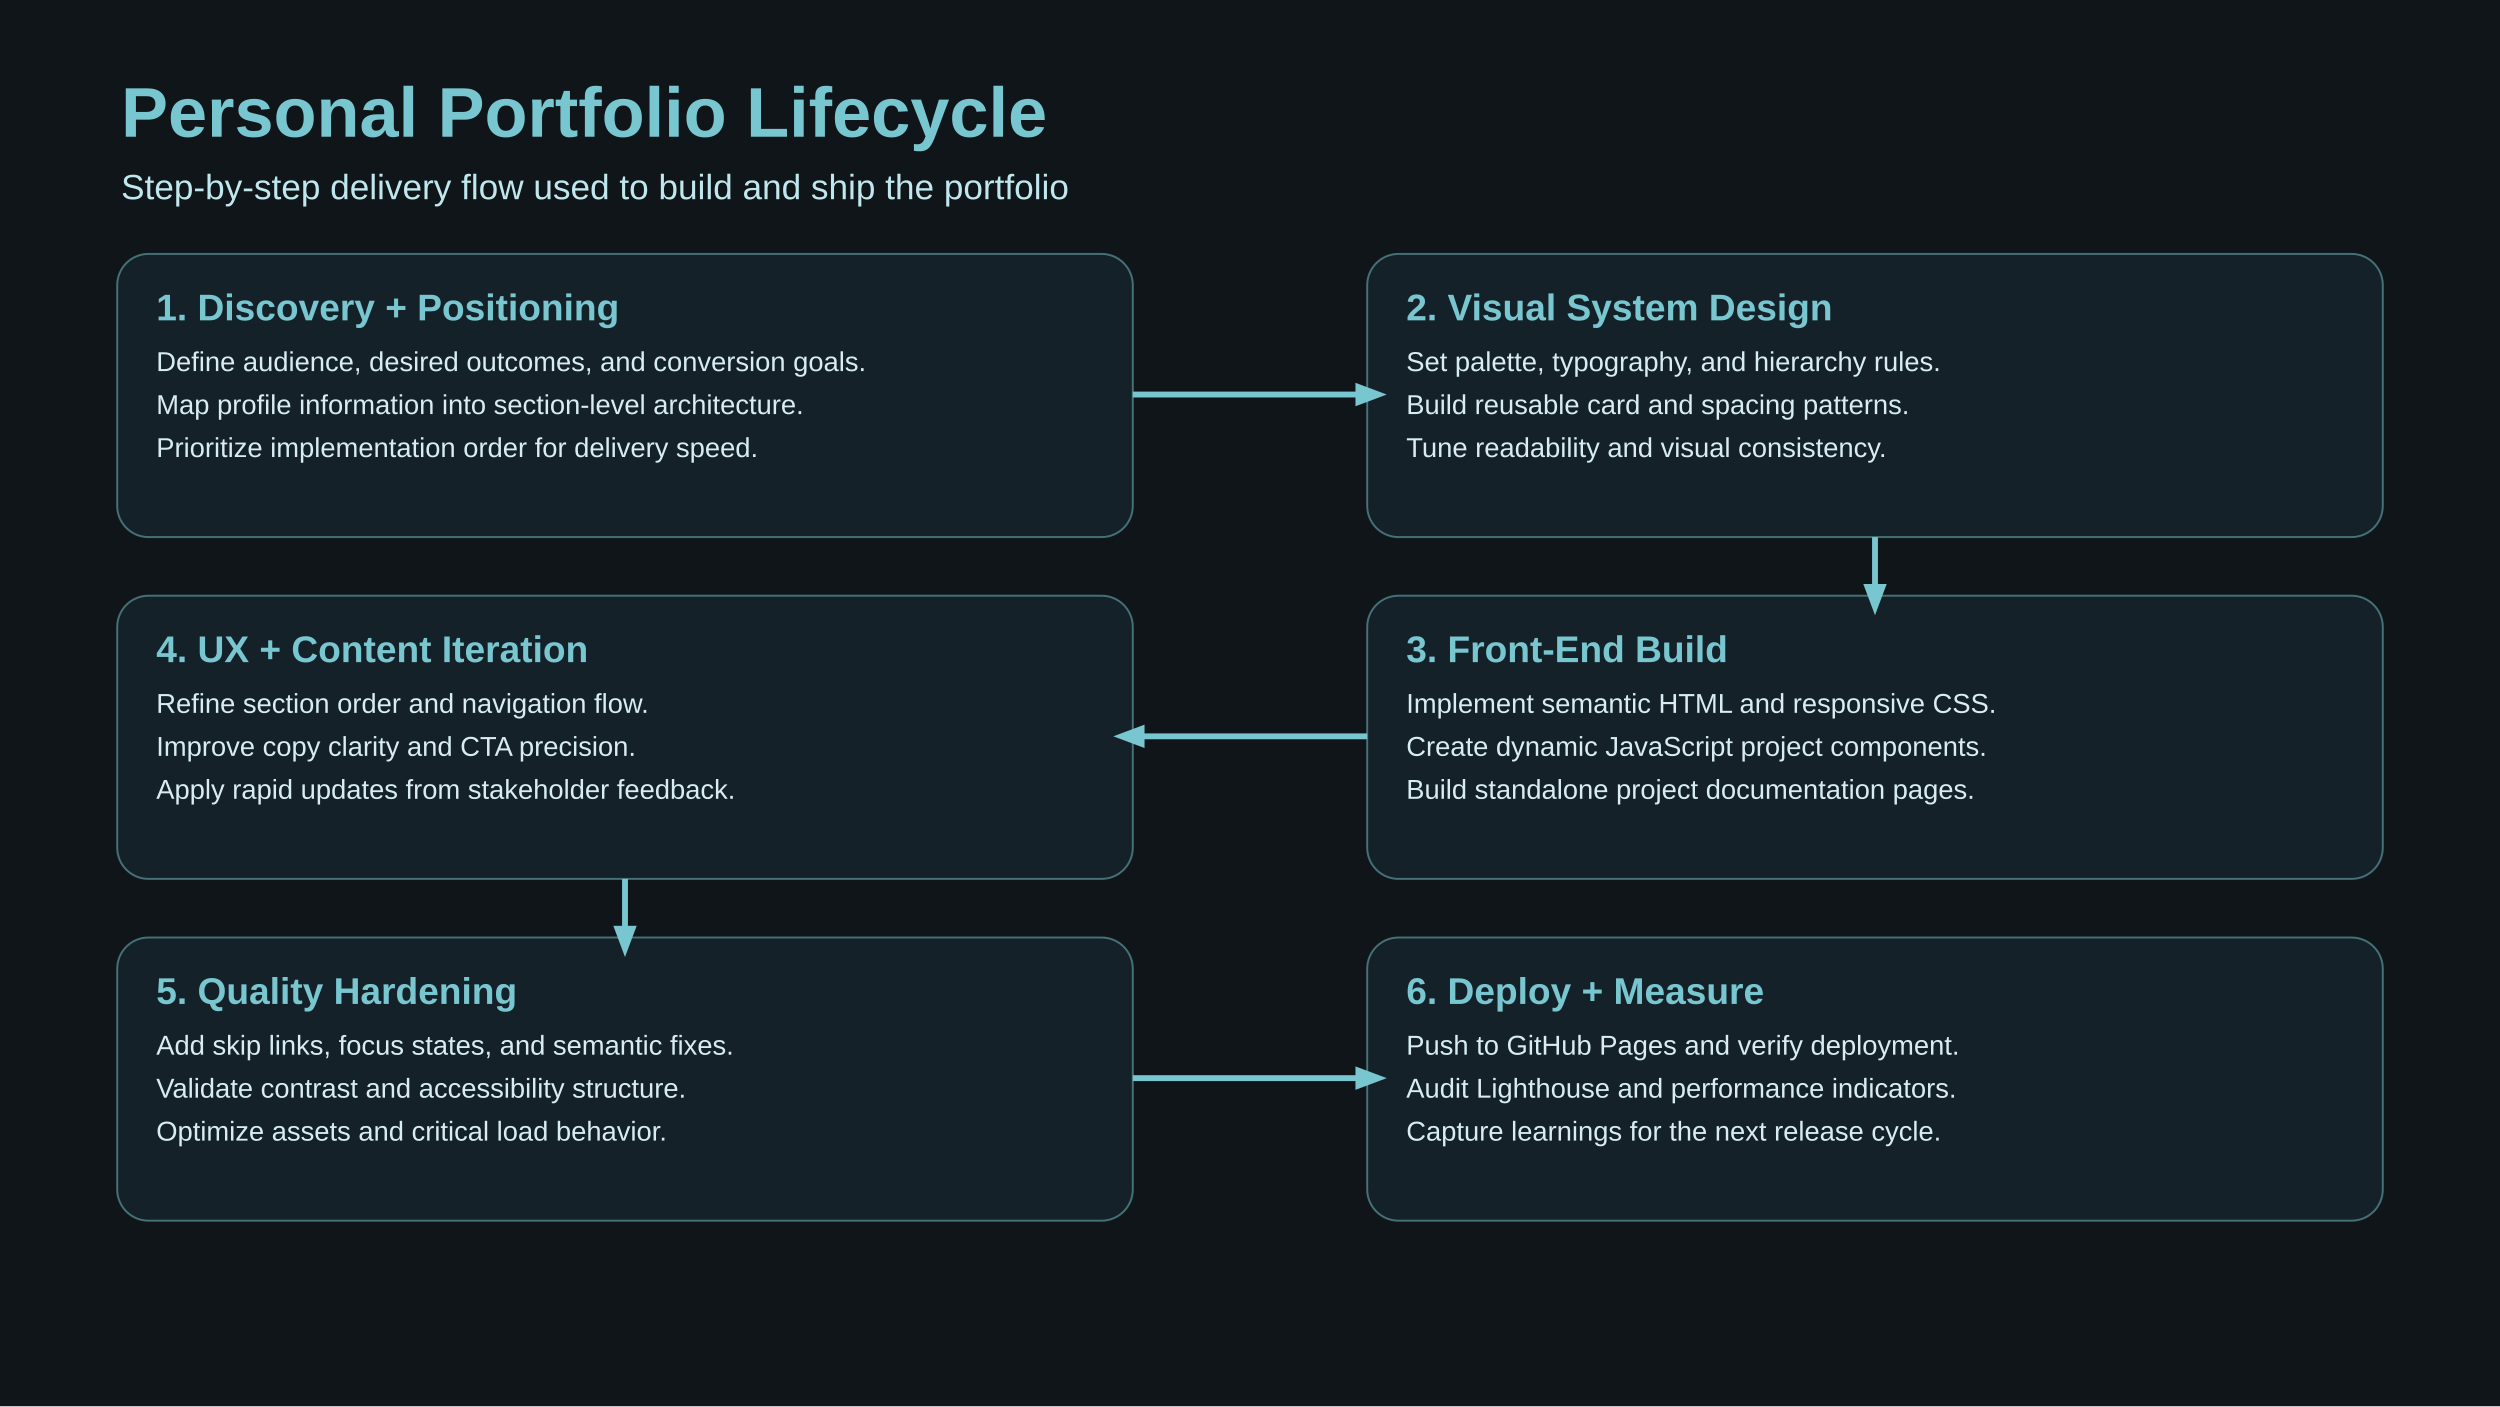
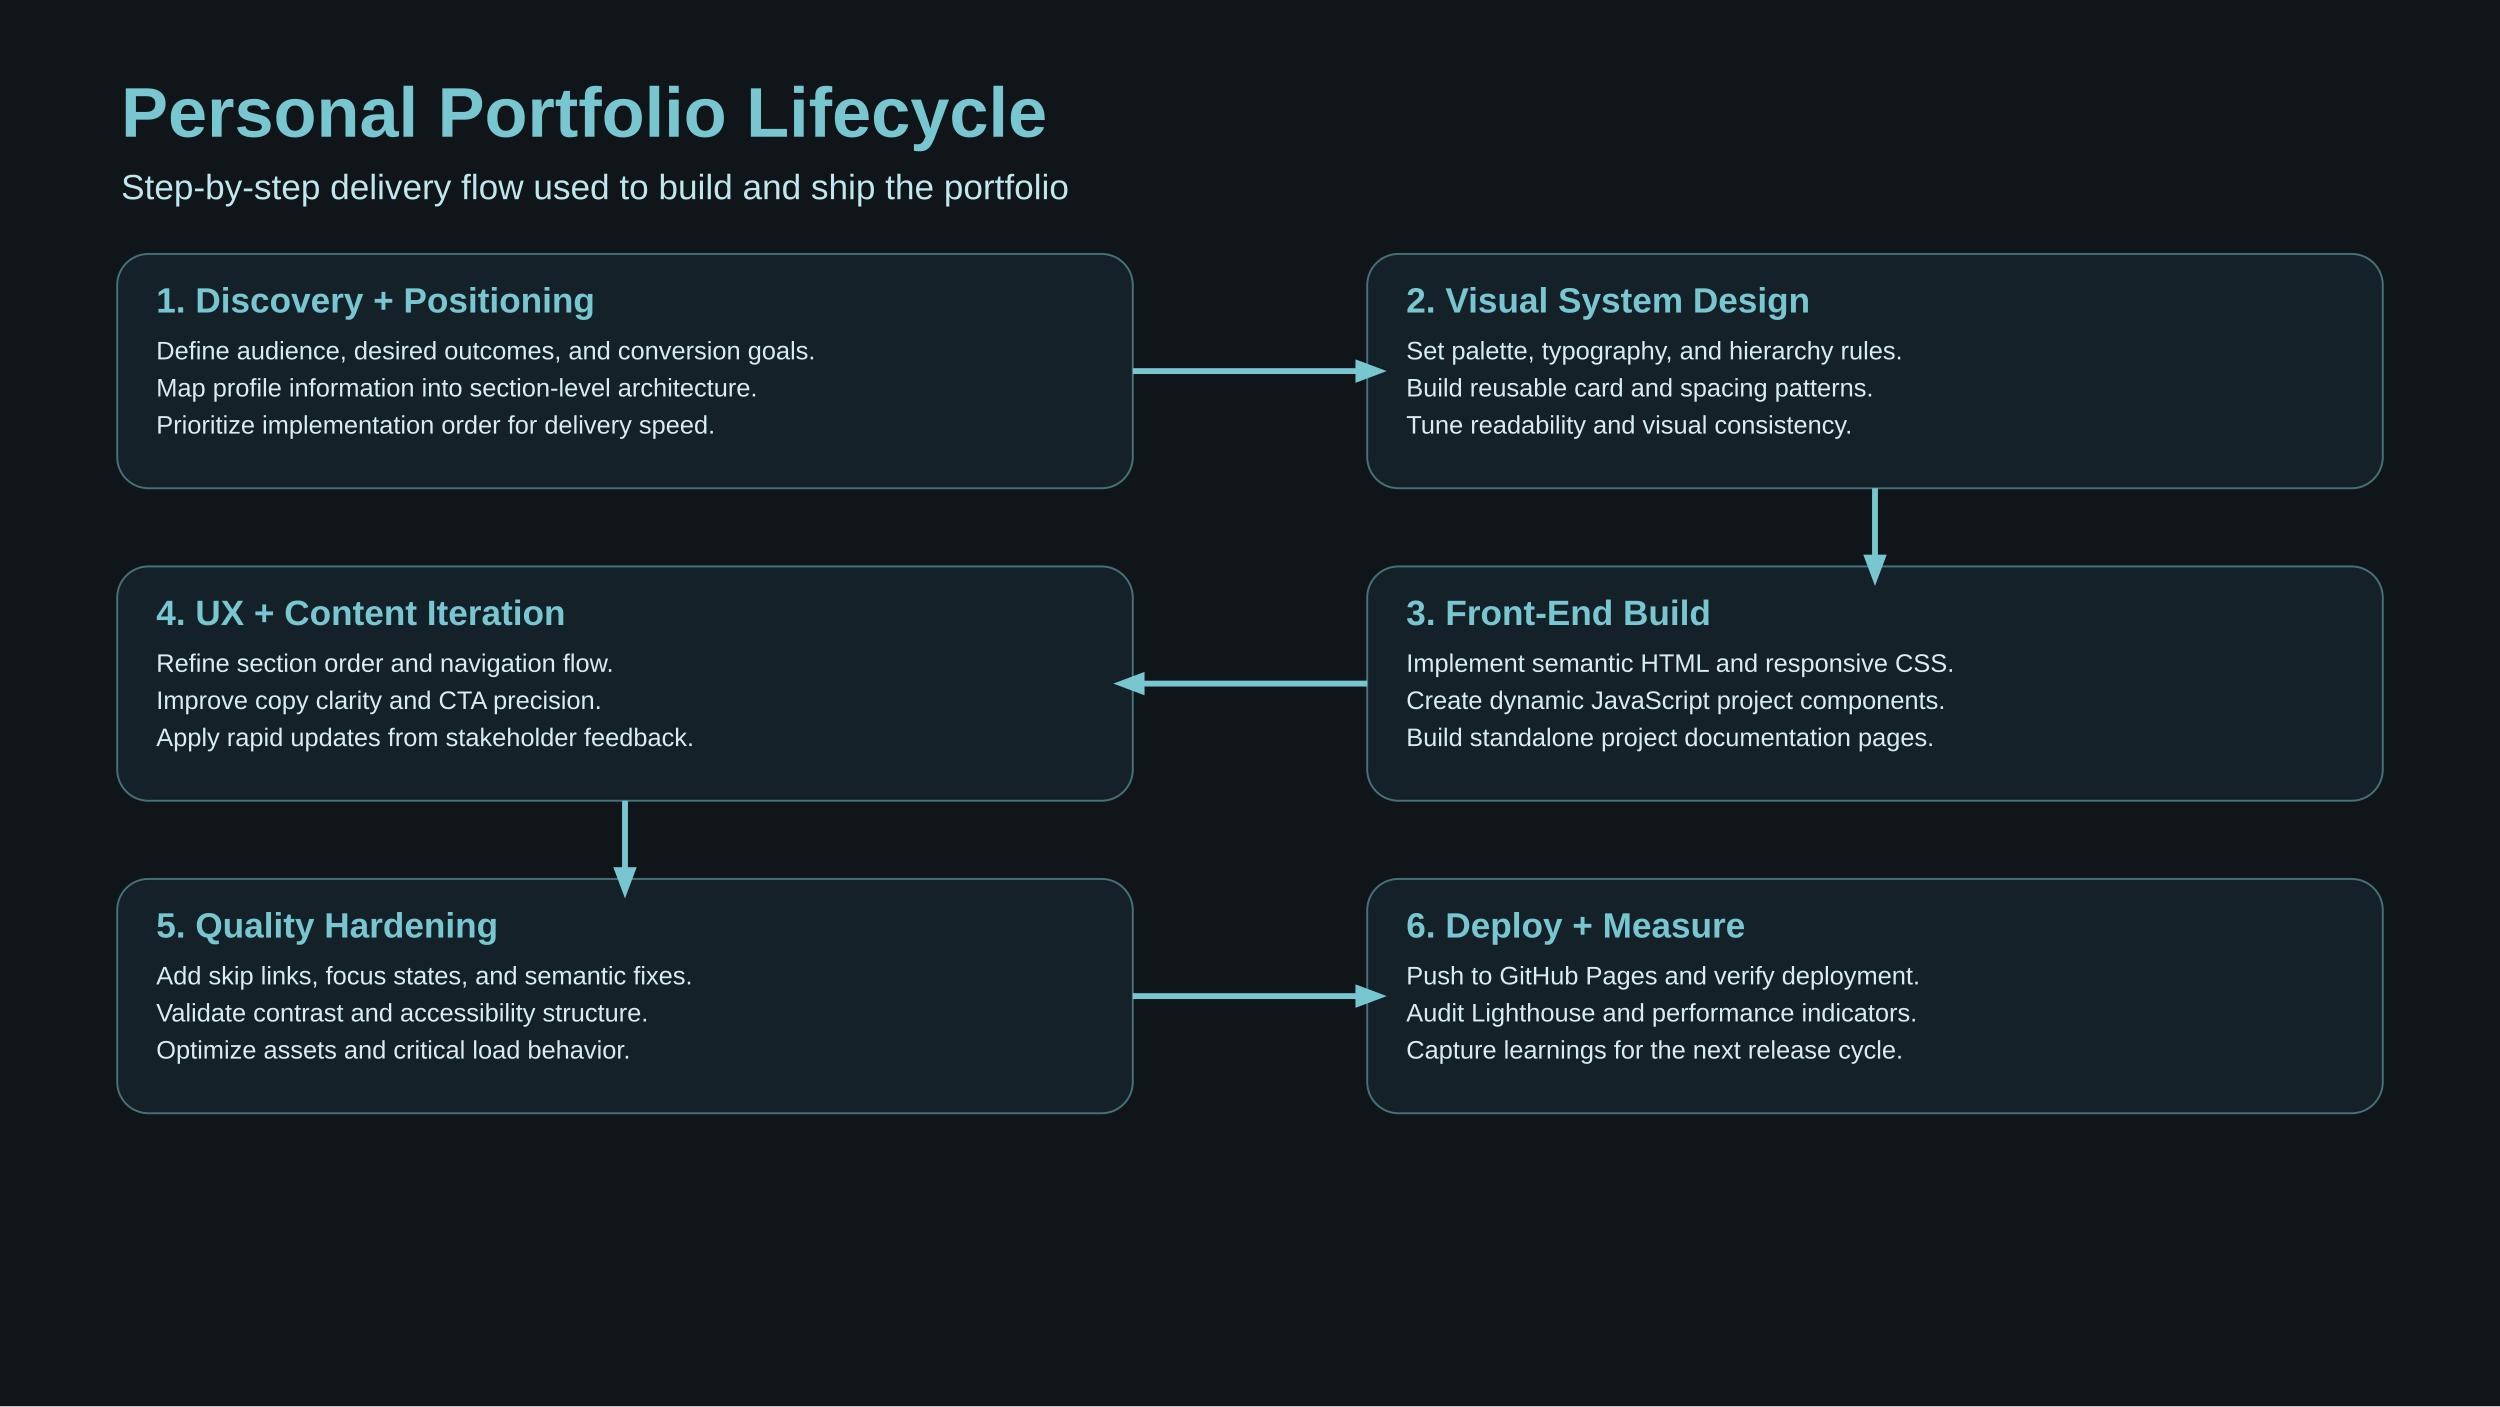
<svg xmlns="http://www.w3.org/2000/svg" width="1280" height="720" viewBox="0 0 1280 720" role="img" aria-labelledby="title desc">
  <rect width="1280" height="720" fill="#0f1519" />
  <text x="62" y="70" fill="#78c6cf" font-family="Sora, Arial, sans-serif" font-size="36" font-weight="700">Personal Portfolio Lifecycle</text>
  <text x="62" y="102" fill="#bfe7ed" font-family="Plus Jakarta Sans, Arial, sans-serif" font-size="18">Step-by-step delivery flow used to build and ship the portfolio</text>
  <g font-family="Plus Jakarta Sans, Arial, sans-serif">
    <g transform="translate(60,130)">
-       <rect width="520" height="145" rx="16" fill="#152129" stroke="#78c6cf" stroke-opacity="0.5" />
-       <text x="20" y="34" fill="#78c6cf" font-size="19" font-weight="700">1. Discovery + Positioning</text>
-       <text x="20" y="60" fill="#d7edf1" font-size="14">
+       <rect width="520" height="120" rx="16" fill="#152129" stroke="#78c6cf" stroke-opacity="0.5" />
+       <text x="20" y="30" fill="#78c6cf" font-size="18" font-weight="700">1. Discovery + Positioning</text>
+       <text x="20" y="54" fill="#d7edf1" font-size="13">
        <tspan x="20" dy="0">Define audience, desired outcomes, and conversion goals.</tspan>
-         <tspan x="20" dy="22">Map profile information into section-level architecture.</tspan>
-         <tspan x="20" dy="22">Prioritize implementation order for delivery speed.</tspan>
+         <tspan x="20" dy="19">Map profile information into section-level architecture.</tspan>
+         <tspan x="20" dy="19">Prioritize implementation order for delivery speed.</tspan>
      </text>
    </g>
    <g transform="translate(700,130)">
-       <rect width="520" height="145" rx="16" fill="#152129" stroke="#78c6cf" stroke-opacity="0.5" />
-       <text x="20" y="34" fill="#78c6cf" font-size="19" font-weight="700">2. Visual System Design</text>
-       <text x="20" y="60" fill="#d7edf1" font-size="14">
+       <rect width="520" height="120" rx="16" fill="#152129" stroke="#78c6cf" stroke-opacity="0.5" />
+       <text x="20" y="30" fill="#78c6cf" font-size="18" font-weight="700">2. Visual System Design</text>
+       <text x="20" y="54" fill="#d7edf1" font-size="13">
        <tspan x="20" dy="0">Set palette, typography, and hierarchy rules.</tspan>
-         <tspan x="20" dy="22">Build reusable card and spacing patterns.</tspan>
-         <tspan x="20" dy="22">Tune readability and visual consistency.</tspan>
+         <tspan x="20" dy="19">Build reusable card and spacing patterns.</tspan>
+         <tspan x="20" dy="19">Tune readability and visual consistency.</tspan>
      </text>
    </g>
-     <g transform="translate(60,305)">
-       <rect width="520" height="145" rx="16" fill="#152129" stroke="#78c6cf" stroke-opacity="0.5" />
-       <text x="20" y="34" fill="#78c6cf" font-size="19" font-weight="700">4. UX + Content Iteration</text>
-       <text x="20" y="60" fill="#d7edf1" font-size="14">
+     <g transform="translate(60,290)">
+       <rect width="520" height="120" rx="16" fill="#152129" stroke="#78c6cf" stroke-opacity="0.5" />
+       <text x="20" y="30" fill="#78c6cf" font-size="18" font-weight="700">4. UX + Content Iteration</text>
+       <text x="20" y="54" fill="#d7edf1" font-size="13">
        <tspan x="20" dy="0">Refine section order and navigation flow.</tspan>
-         <tspan x="20" dy="22">Improve copy clarity and CTA precision.</tspan>
-         <tspan x="20" dy="22">Apply rapid updates from stakeholder feedback.</tspan>
+         <tspan x="20" dy="19">Improve copy clarity and CTA precision.</tspan>
+         <tspan x="20" dy="19">Apply rapid updates from stakeholder feedback.</tspan>
      </text>
    </g>
-     <g transform="translate(700,305)">
-       <rect width="520" height="145" rx="16" fill="#152129" stroke="#78c6cf" stroke-opacity="0.5" />
-       <text x="20" y="34" fill="#78c6cf" font-size="19" font-weight="700">3. Front-End Build</text>
-       <text x="20" y="60" fill="#d7edf1" font-size="14">
+     <g transform="translate(700,290)">
+       <rect width="520" height="120" rx="16" fill="#152129" stroke="#78c6cf" stroke-opacity="0.5" />
+       <text x="20" y="30" fill="#78c6cf" font-size="18" font-weight="700">3. Front-End Build</text>
+       <text x="20" y="54" fill="#d7edf1" font-size="13">
        <tspan x="20" dy="0">Implement semantic HTML and responsive CSS.</tspan>
-         <tspan x="20" dy="22">Create dynamic JavaScript project components.</tspan>
-         <tspan x="20" dy="22">Build standalone project documentation pages.</tspan>
+         <tspan x="20" dy="19">Create dynamic JavaScript project components.</tspan>
+         <tspan x="20" dy="19">Build standalone project documentation pages.</tspan>
      </text>
    </g>
-     <g transform="translate(60,480)">
-       <rect width="520" height="145" rx="16" fill="#152129" stroke="#78c6cf" stroke-opacity="0.5" />
-       <text x="20" y="34" fill="#78c6cf" font-size="19" font-weight="700">5. Quality Hardening</text>
-       <text x="20" y="60" fill="#d7edf1" font-size="14">
+     <g transform="translate(60,450)">
+       <rect width="520" height="120" rx="16" fill="#152129" stroke="#78c6cf" stroke-opacity="0.5" />
+       <text x="20" y="30" fill="#78c6cf" font-size="18" font-weight="700">5. Quality Hardening</text>
+       <text x="20" y="54" fill="#d7edf1" font-size="13">
        <tspan x="20" dy="0">Add skip links, focus states, and semantic fixes.</tspan>
-         <tspan x="20" dy="22">Validate contrast and accessibility structure.</tspan>
-         <tspan x="20" dy="22">Optimize assets and critical load behavior.</tspan>
+         <tspan x="20" dy="19">Validate contrast and accessibility structure.</tspan>
+         <tspan x="20" dy="19">Optimize assets and critical load behavior.</tspan>
      </text>
    </g>
-     <g transform="translate(700,480)">
-       <rect width="520" height="145" rx="16" fill="#152129" stroke="#78c6cf" stroke-opacity="0.5" />
-       <text x="20" y="34" fill="#78c6cf" font-size="19" font-weight="700">6. Deploy + Measure</text>
-       <text x="20" y="60" fill="#d7edf1" font-size="14">
+     <g transform="translate(700,450)">
+       <rect width="520" height="120" rx="16" fill="#152129" stroke="#78c6cf" stroke-opacity="0.5" />
+       <text x="20" y="30" fill="#78c6cf" font-size="18" font-weight="700">6. Deploy + Measure</text>
+       <text x="20" y="54" fill="#d7edf1" font-size="13">
        <tspan x="20" dy="0">Push to GitHub Pages and verify deployment.</tspan>
-         <tspan x="20" dy="22">Audit Lighthouse and performance indicators.</tspan>
-         <tspan x="20" dy="22">Capture learnings for the next release cycle.</tspan>
+         <tspan x="20" dy="19">Audit Lighthouse and performance indicators.</tspan>
+         <tspan x="20" dy="19">Capture learnings for the next release cycle.</tspan>
      </text>
    </g>
  </g>
  <g stroke="#78c6cf" stroke-width="3" fill="none">
-     <line x1="580" y1="202" x2="700" y2="202" />
-     <line x1="960" y1="275" x2="960" y2="305" />
-     <line x1="700" y1="377" x2="580" y2="377" />
-     <line x1="320" y1="450" x2="320" y2="480" />
-     <line x1="580" y1="552" x2="700" y2="552" />
+     <line x1="580" y1="190" x2="700" y2="190" />
+     <line x1="960" y1="250" x2="960" y2="290" />
+     <line x1="700" y1="350" x2="580" y2="350" />
+     <line x1="320" y1="410" x2="320" y2="450" />
+     <line x1="580" y1="510" x2="700" y2="510" />
  </g>
  <g fill="#78c6cf">
-     <polygon points="694,196 710,202 694,208" />
-     <polygon points="954,299 960,315 966,299" />
-     <polygon points="586,371 570,377 586,383" />
-     <polygon points="314,474 320,490 326,474" />
-     <polygon points="694,546 710,552 694,558" />
+     <polygon points="694,184 710,190 694,196" />
+     <polygon points="954,284 960,300 966,284" />
+     <polygon points="586,344 570,350 586,356" />
+     <polygon points="314,444 320,460 326,444" />
+     <polygon points="694,504 710,510 694,516" />
  </g>
</svg>
